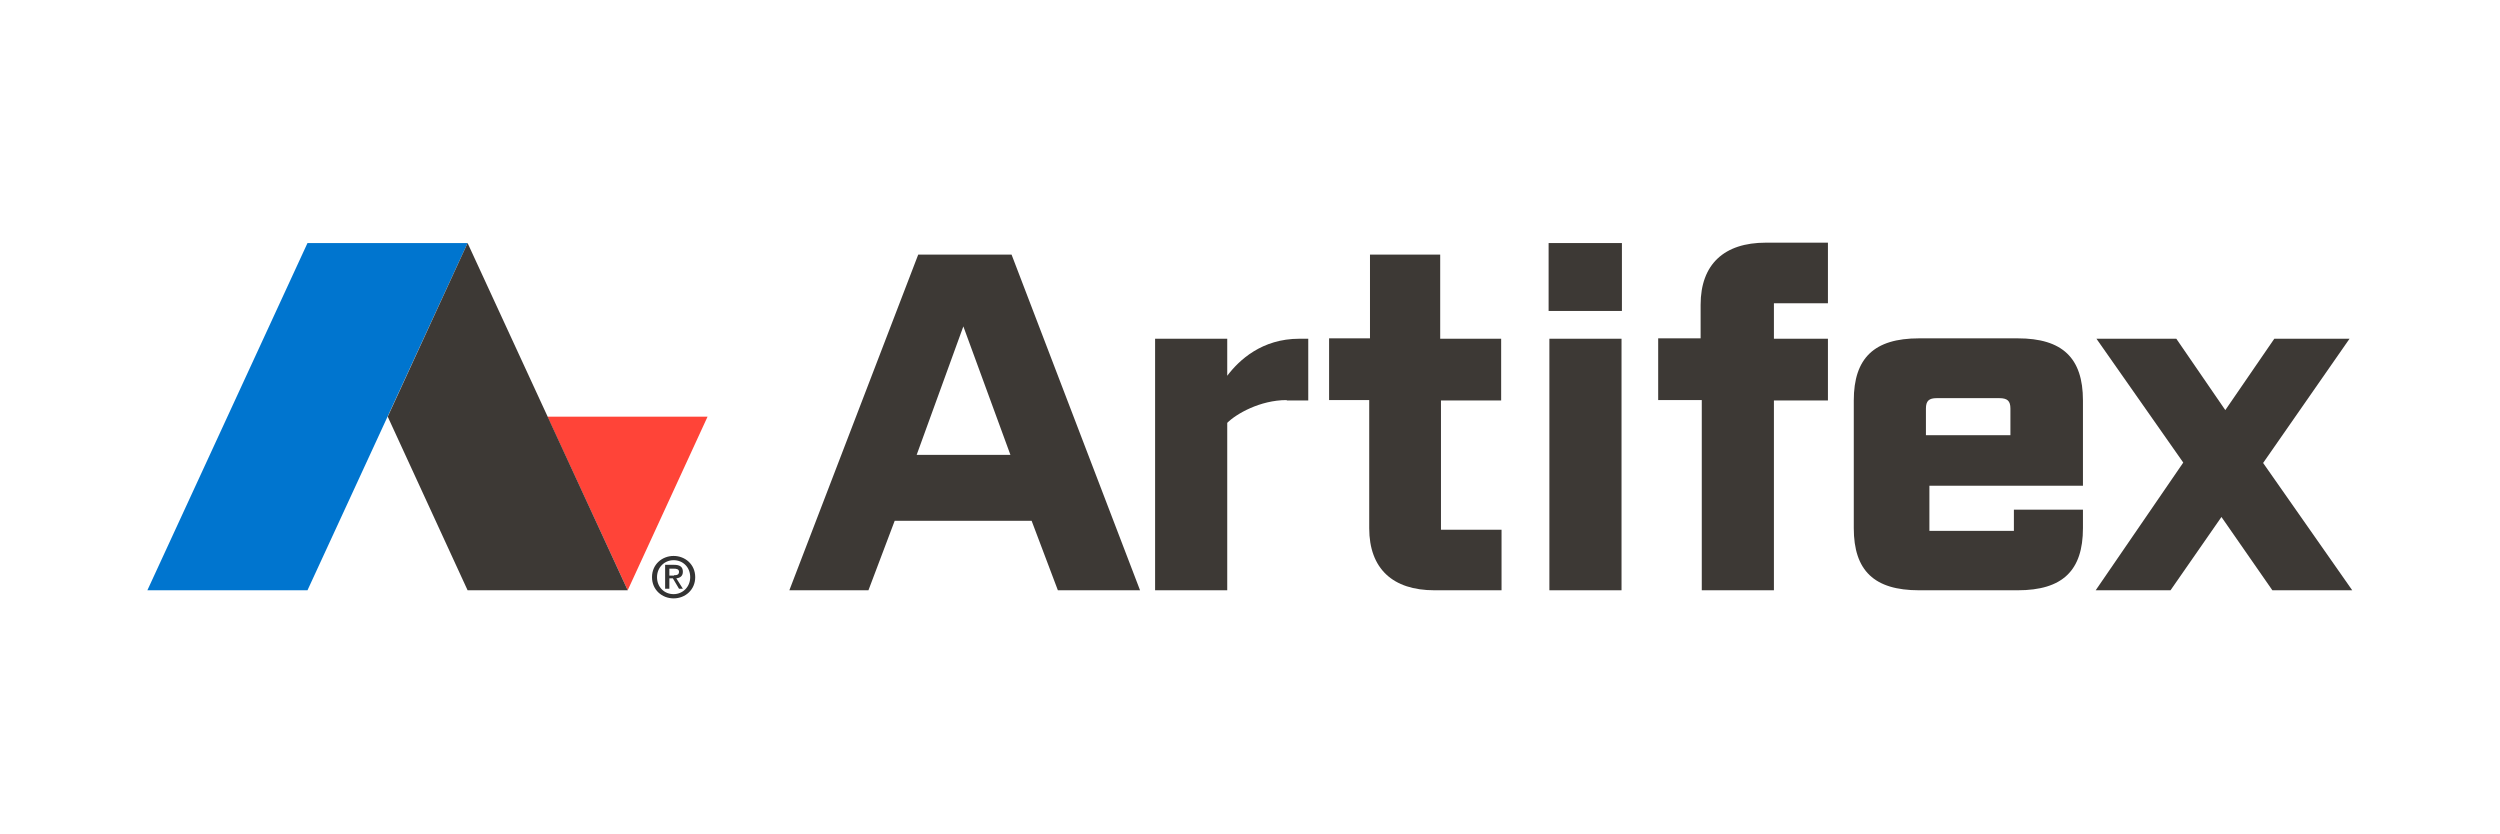
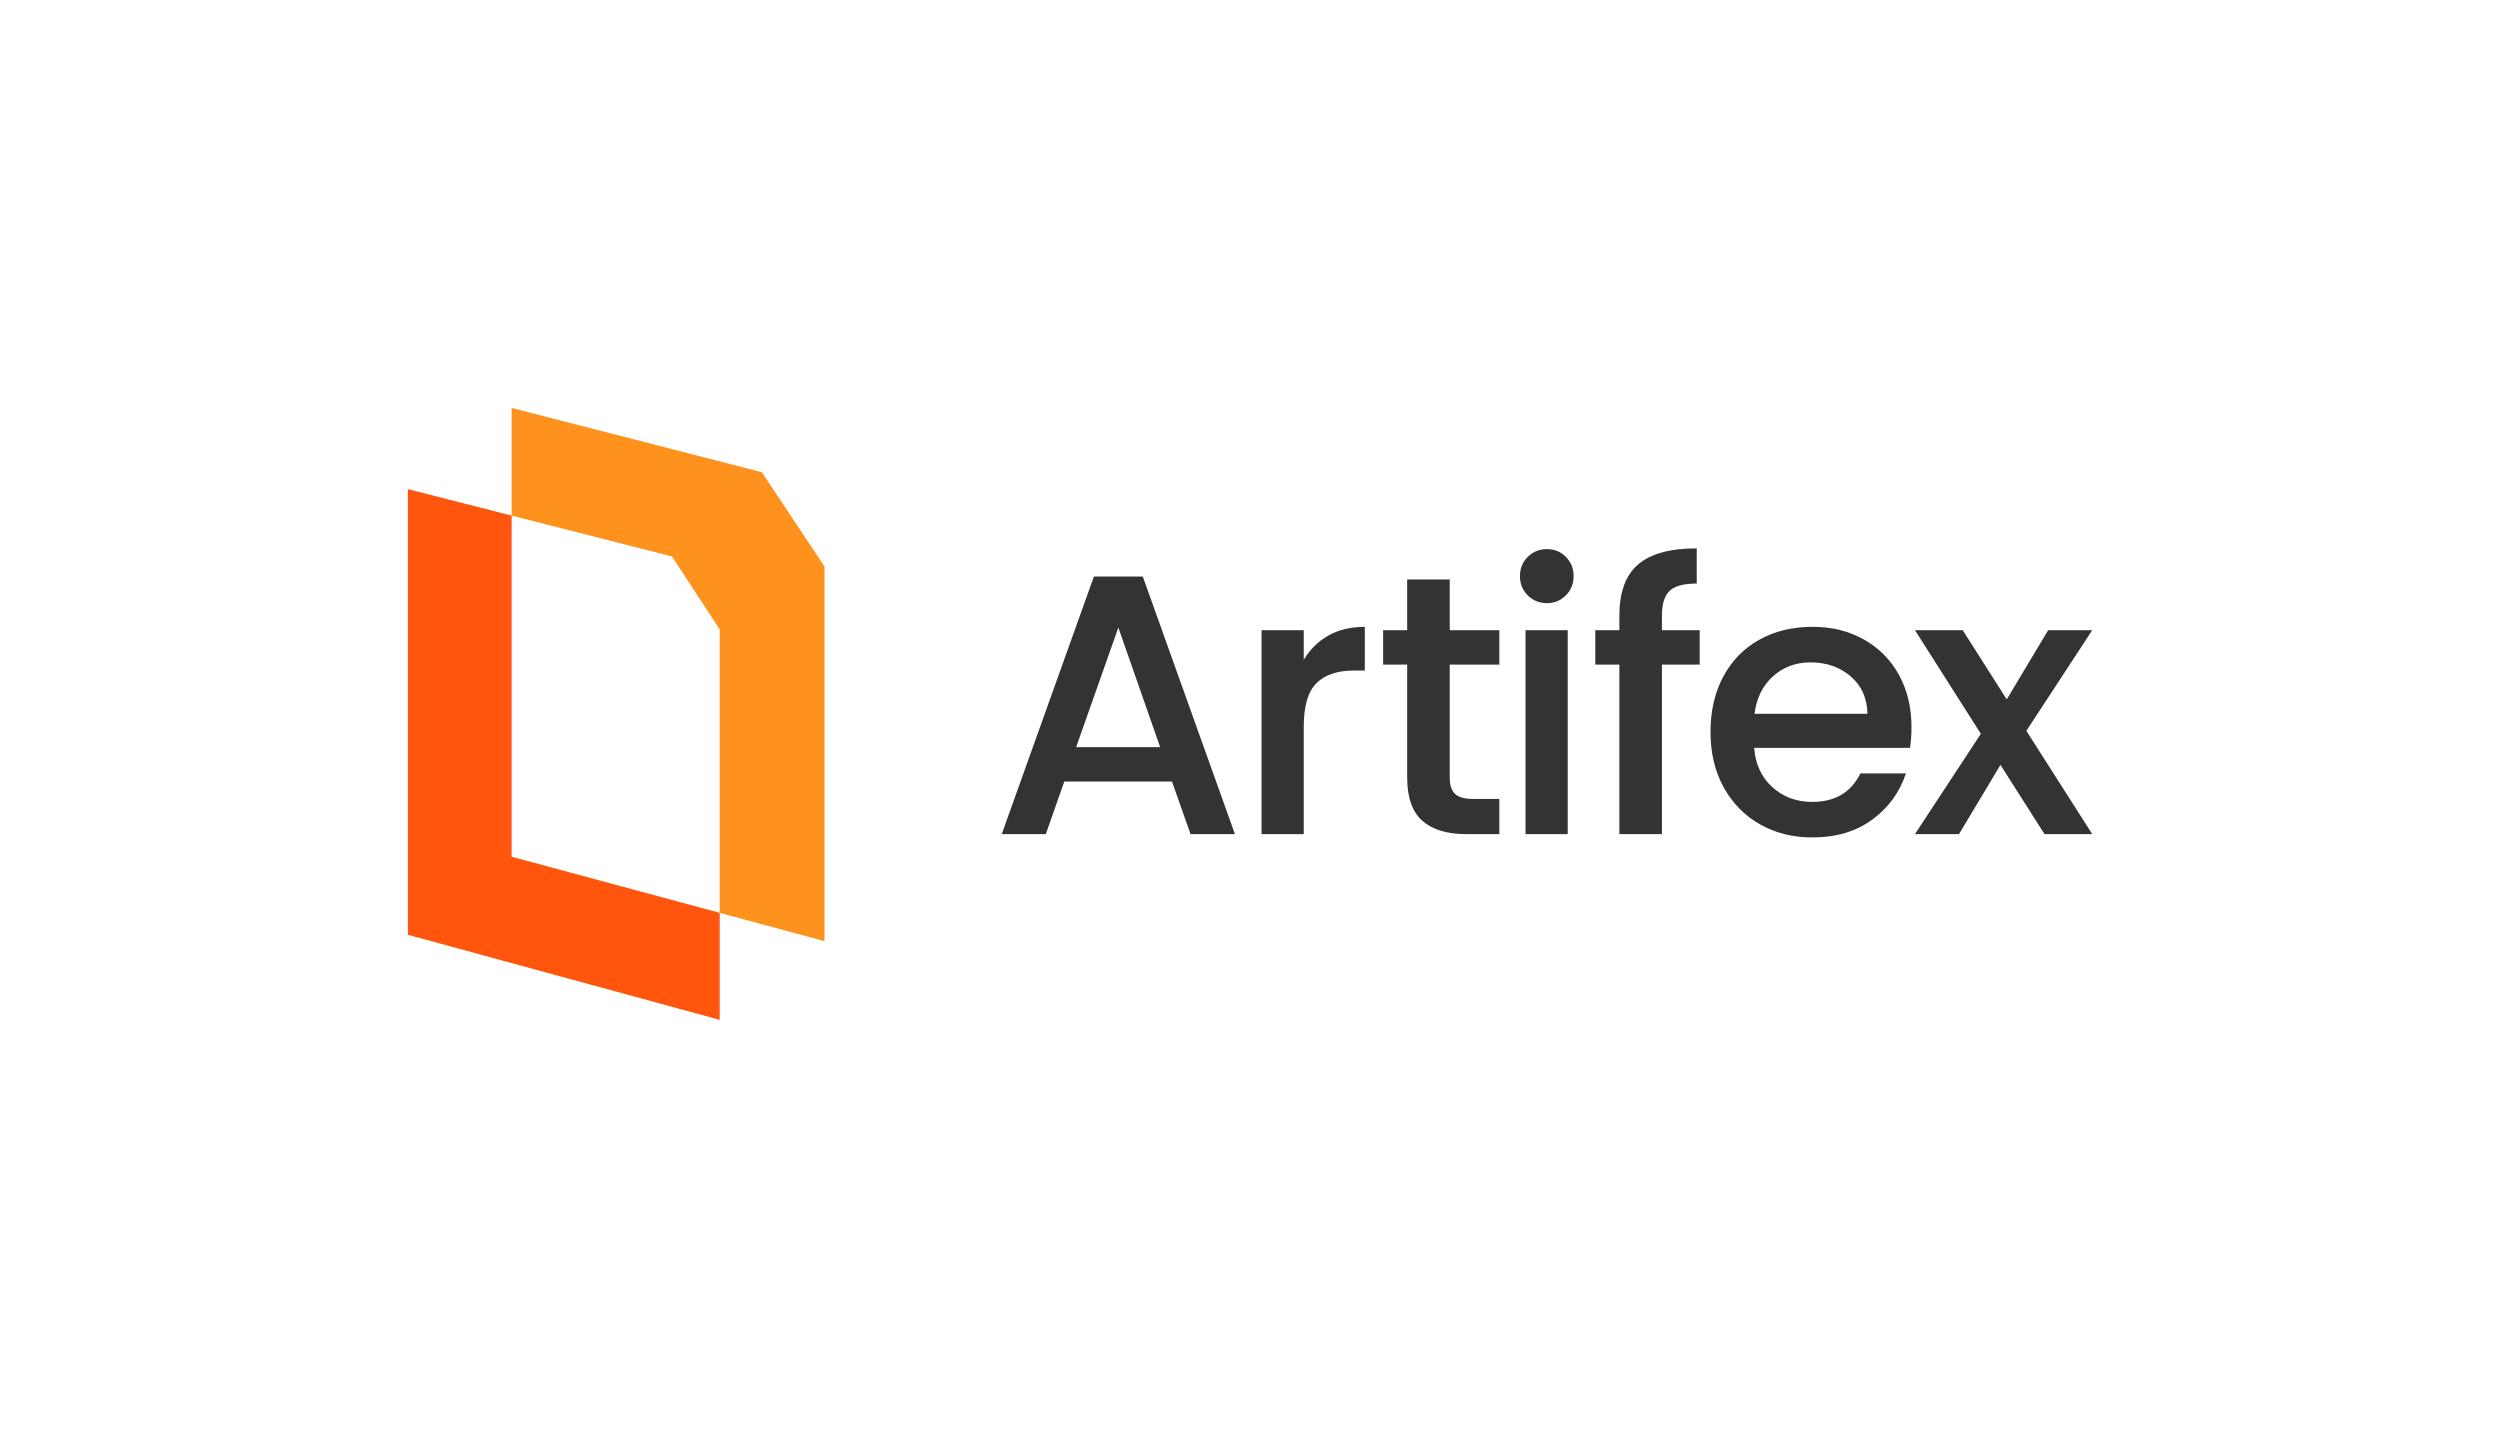
- <svg xmlns="http://www.w3.org/2000/svg" version="1.1" id="Layer_1" x="0px" y="0px" viewBox="0 0 648 216" style="enable-background:new 0 0 648 216;" xml:space="preserve">
-   <style type="text/css">
- 	.st0{fill:none;}
- 	.st1{fill:#3D3935;}
- 	.st2{fill:#FF4438;}
- 	.st3{fill:#0075CF;}
- 	.st4{fill:#333333;}
- </style>
-   <rect class="st0" width="648" height="216" />
-   <g>
-     <path class="st1" d="M231.9,135l-6.8,18h-20.5L238,66h24.2l33.3,87h-21.3l-6.8-18H231.9z M249.7,84.6l-12.1,33.3h24.3L249.7,84.6z" />
-     <path class="st1" d="M333.5,103.7c-6.9,0-13.1,3.6-15.4,5.9V153h-18.7V87.8h18.7v9.6c3.1-4.1,9-9.6,18.7-9.6h2.3v16H333.5z" />
-     <path class="st1" d="M373.6,137.3h15.6V153h-17.4c-10.8,0-16.9-5.6-16.9-16.1v-33.2h-10.4v-16h10.6V66h18.2v21.8h15.8v16h-15.6   V137.3z" />
-     <path class="st1" d="M420.3,153h-18.7V87.8h18.7V153z" />
-     <rect x="401.4" y="63" class="st1" width="19" height="17.6" />
-     <path class="st1" d="M459.8,87.8h14v16h-14V153h-18.7v-49.3h-11.3v-16h11v-8.7c0-10.5,6.1-16.1,16.9-16.1h16.1v15.7h-14V87.8z" />
-     <path class="st1" d="M522,132.1h17.9v4.8c0,11-5.3,16.1-16.9,16.1h-25.6c-11.6,0-16.9-5.1-16.9-16.1v-33.1c0-11,5.3-16.1,16.9-16.1   H523c11.6,0,16.9,5.1,16.9,16.1v22.1h-39.8v11.7H522V132.1z M499.2,105.9v6.9h21.9v-6.9c0-2-0.8-2.7-2.9-2.7H502   C500,103.2,499.2,103.9,499.2,105.9z" />
-     <path class="st1" d="M562.6,153h-19.4l22.7-33.1l-22.5-32.1h20.7l12.7,18.5l12.7-18.5H609L586.6,120l23.1,33h-20.7l-13.2-19   L562.6,153z" />
-   </g>
-   <polygon class="st2" points="141.9,108 183.4,108 162.7,153 " />
-   <polygon class="st3" points="121.2,63 79.7,63 38.2,153 79.7,153 " />
-   <polygon class="st1" points="100.5,108 121.2,63 162.7,153 121.2,153 " />
-   <g>
-     <path class="st4" d="M169,149.6c0-3.3,2.6-5.5,5.6-5.5c3,0,5.6,2.2,5.6,5.5s-2.6,5.5-5.6,5.5C171.6,155.1,169,152.9,169,149.6z    M174.6,154c2.4,0,4.3-1.9,4.3-4.4c0-2.6-1.9-4.4-4.3-4.4c-2.4,0-4.3,1.9-4.3,4.4C170.3,152.2,172.2,154,174.6,154z M173.5,152.6   h-1.1v-6.2h2.3c1.5,0,2.3,0.5,2.3,1.8c0,1.1-0.7,1.6-1.7,1.7l1.7,2.7H176l-1.6-2.7h-0.9V152.6z M174.7,149.1c0.7,0,1.3-0.1,1.3-0.9   c0-0.7-0.7-0.8-1.3-0.8h-1.2v1.8H174.7z" />
-   </g>
+ <svg xmlns="http://www.w3.org/2000/svg" id="Logo" viewBox="0 0 1950 1114">
+   <defs>
+     <style>.cls-1{fill:#333;}.cls-1,.cls-2,.cls-3{stroke-width:0px;}.cls-2{fill:#ff911d;}.cls-3{fill:#ff550d;}</style>
+   </defs>
+   <polygon class="cls-3" points="561.37 712.03 399.09 668.25 399.09 402.16 318.15 381.53 318.15 729.15 561.37 795.48 561.37 712.03" />
+   <polygon class="cls-2" points="594.22 368.31 399.09 318.21 399.09 402.16 524.12 434.02 561.37 490.93 561.37 712.03 643.11 734.08 643.11 441.85 594.22 368.31" />
+   <path class="cls-1" d="m914.16,609.61h-84.01l-14.43,41h-34.36l71.89-200.94h38.11l71.89,200.94h-34.64l-14.44-41Zm-9.24-26.85l-32.62-93.25-32.91,93.25h65.54Z" />
+   <path class="cls-1" d="m1036.11,495.72c7.98-4.52,17.47-6.78,28.44-6.78v34.07h-8.37c-12.9,0-22.66,3.27-29.3,9.82-6.64,6.55-9.96,17.9-9.96,34.07v83.72h-32.91v-159.07h32.91v23.1c4.81-8.08,11.21-14.39,19.2-18.91Z" />
+   <path class="cls-1" d="m1130.8,518.38v88.05c0,5.97,1.39,10.25,4.19,12.85,2.79,2.6,7.55,3.9,14.29,3.9h20.21v27.43h-25.98c-14.82,0-26.18-3.46-34.07-10.39-7.89-6.93-11.84-18.19-11.84-33.78v-88.05h-18.77v-26.85h18.77v-39.55h33.2v39.55h38.69v26.85h-38.69Z" />
+   <path class="cls-1" d="m1191.63,464.4c-4.04-4.04-6.06-9.04-6.06-15.01s2.02-10.97,6.06-15.01,9.04-6.06,15.01-6.06,10.68,2.02,14.72,6.06c4.04,4.04,6.06,9.05,6.06,15.01s-2.02,10.97-6.06,15.01c-4.04,4.04-8.95,6.06-14.72,6.06s-10.97-2.02-15.01-6.06Zm31.18,27.14v159.07h-32.91v-159.07h32.91Z" />
+   <path class="cls-1" d="m1325.76,518.38h-29.45v132.23h-33.2v-132.23h-18.77v-26.85h18.77v-11.26c0-18.28,4.86-31.61,14.58-39.98,9.72-8.37,24.97-12.56,45.76-12.56v27.43c-10.01,0-17.03,1.88-21.08,5.63-4.04,3.75-6.06,10.25-6.06,19.49v11.26h29.45v26.85Z" />
+   <path class="cls-1" d="m1489.79,583.34h-121.54c.96,12.7,5.67,22.91,14.15,30.6,8.47,7.7,18.86,11.55,31.18,11.55,17.71,0,30.21-7.41,37.53-22.23h35.51c-4.81,14.63-13.52,26.61-26.13,35.94-12.61,9.34-28.25,14-46.91,14-15.21,0-28.83-3.41-40.85-10.25-12.03-6.83-21.46-16.46-28.29-28.87-6.83-12.41-10.25-26.8-10.25-43.16s3.32-30.75,9.96-43.16c6.64-12.41,15.97-21.99,28-28.73,12.03-6.73,25.84-10.1,41.43-10.1s28.39,3.27,40.13,9.82c11.74,6.55,20.88,15.73,27.43,27.57,6.54,11.84,9.82,25.46,9.82,40.85,0,5.97-.39,11.36-1.15,16.17Zm-33.2-26.56c-.19-12.13-4.52-21.84-12.99-29.16-8.47-7.31-18.96-10.97-31.47-10.97-11.36,0-21.07,3.61-29.16,10.83-8.08,7.22-12.9,16.99-14.44,29.3h88.05Z" />
+   <path class="cls-1" d="m1580.56,570.06l51.39,80.55h-37.24l-34.36-53.99-32.33,53.99h-34.36l51.39-78.24-51.39-80.84h37.24l34.36,53.99,32.33-53.99h34.36l-51.39,78.53Z" />
</svg>
